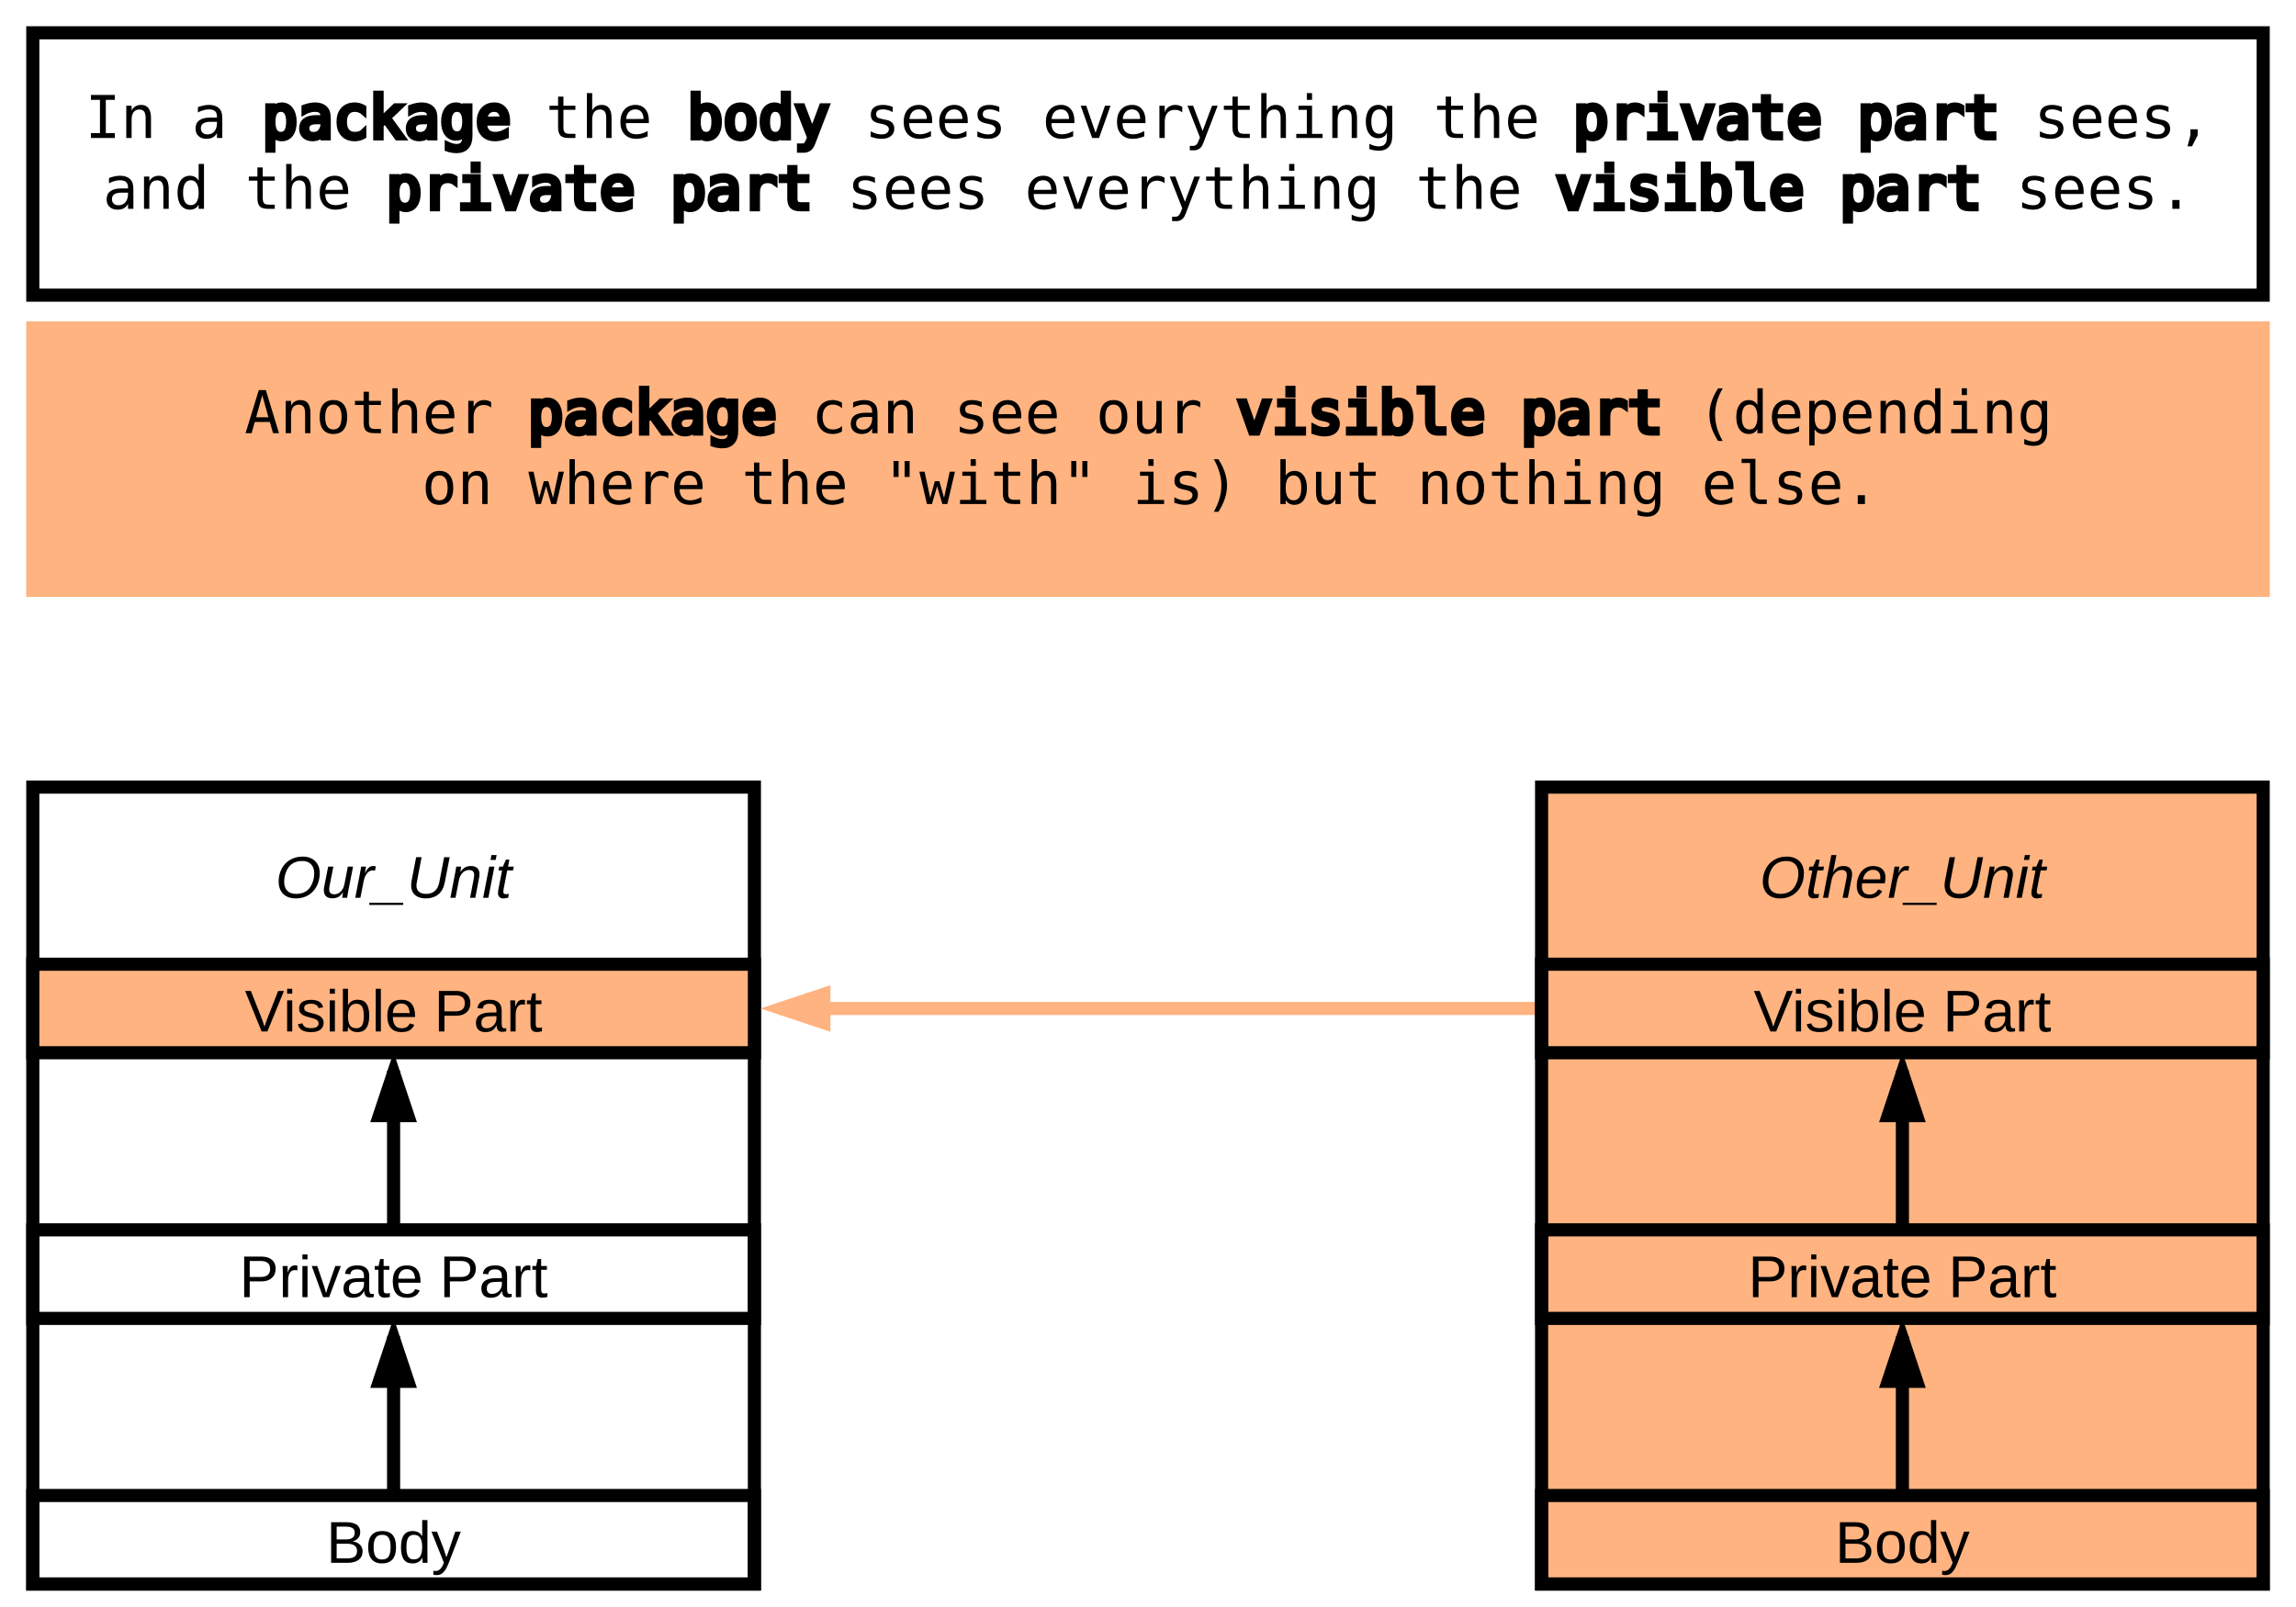
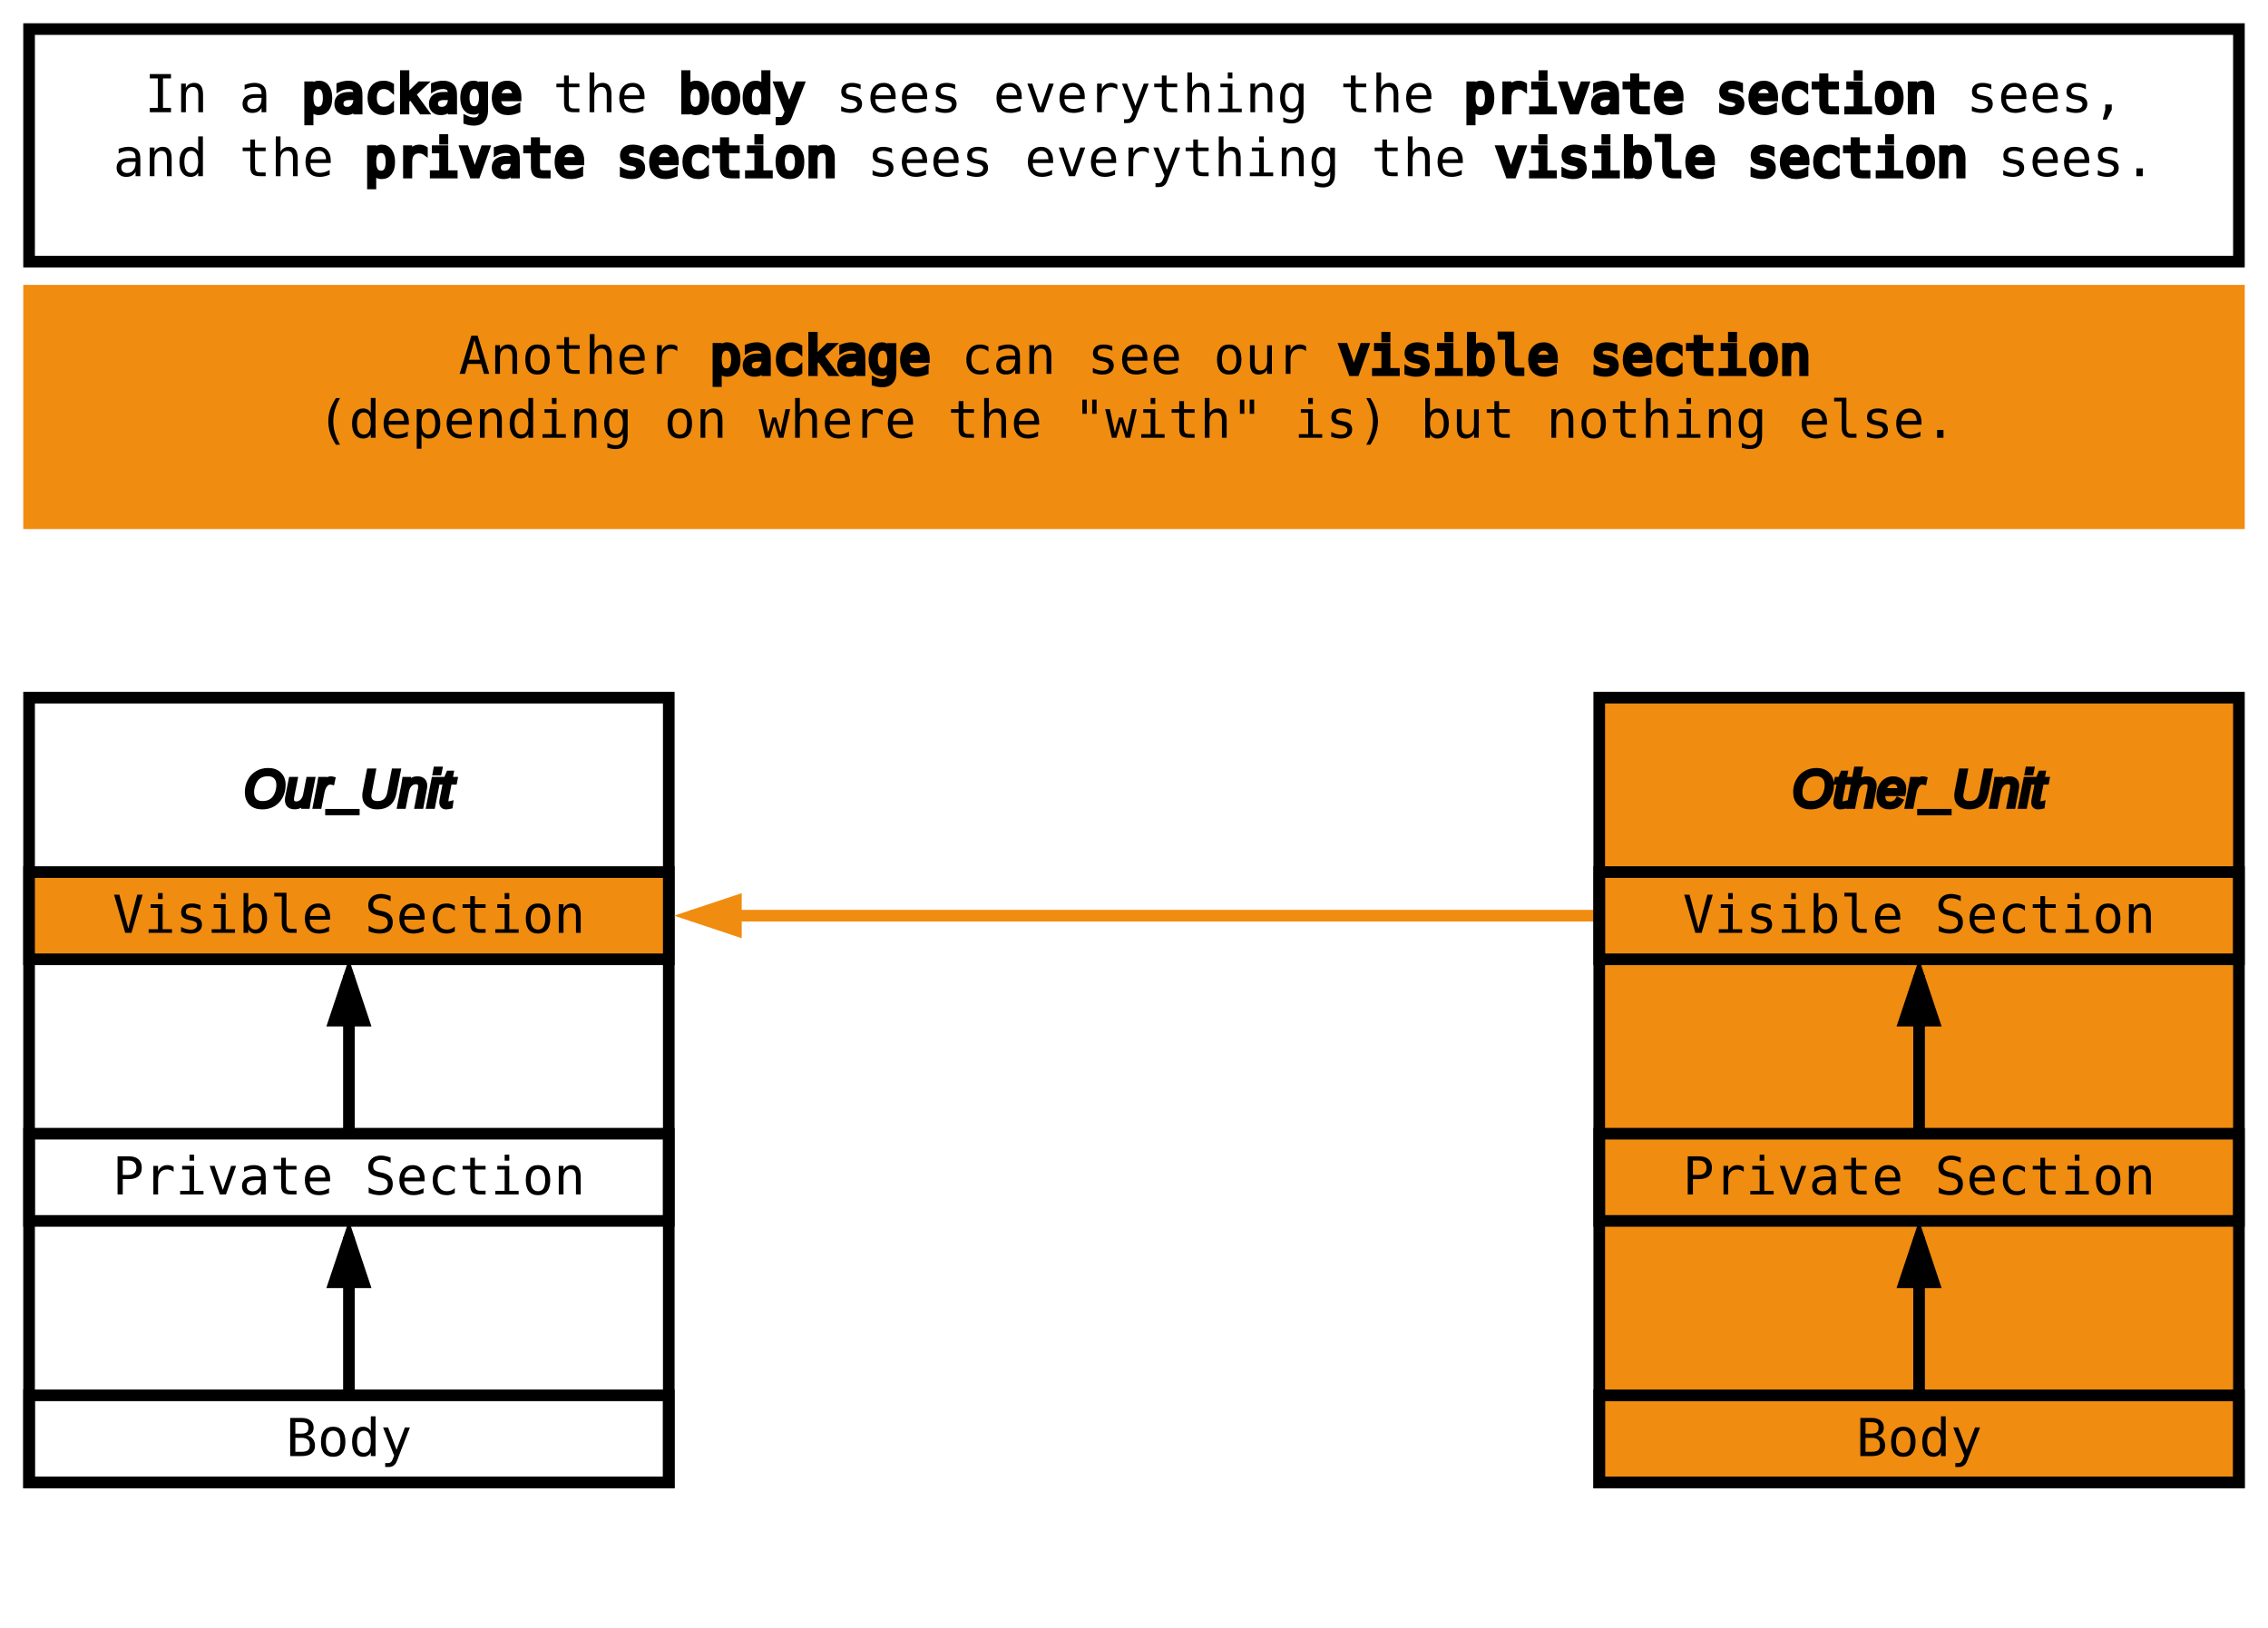
- <svg xmlns="http://www.w3.org/2000/svg" baseProfile="full" version="1.1" height="245" width="350">
-   <rect fill="none" stroke="#000000" stroke-width="2" height="40" width="340" x="5" y="5" />
-   <text xml:space="preserve" fill="#000000" stroke="none" text-align="left" font-size="9px" font-family="Monospace" font-weight="normal" x="12.974" y="21.04">
-     <tspan x="12.974" y="21.04" style="fill:#000000">In a</tspan>
-     <tspan x="39.978" y="21.04" style="fill:#000000;stroke:#000000;stroke-width:0.75">package</tspan>
-     <tspan x="83.185" y="21.04" style="fill:#000000">the</tspan>
-     <tspan x="104.789" y="21.04" style="fill:#000000;stroke:#000000;stroke-width:0.75">body</tspan>
-     <tspan x="131.793" y="21.04" style="fill:#000000">sees everything the</tspan>
-     <tspan x="239.811" y="21.04" style="fill:#000000;stroke:#000000;stroke-width:0.75">private part</tspan>
-     <tspan x="310.022" y="21.04" style="fill:#000000">sees,</tspan>
+ <svg xmlns="http://www.w3.org/2000/svg" baseProfile="full" version="1.1" height="280" width="390">
+   <rect fill="none" stroke="#000000" stroke-width="2" height="40" width="380" x="5" y="5" />
+   <text xml:space="preserve" fill="#000000" stroke="none" text-align="left" font-size="9px" font-family="Monospace" font-weight="normal" x="24.872" y="19.3">
+     <tspan x="24.872" y="19.3" style="fill:#000000">In a </tspan>
+     <tspan x="51.877" y="19.3" style="fill:#000000;stroke:#000000;stroke-width:0.75">package</tspan>
+     <tspan x="89.683" y="19.3" style="fill:#000000"> the </tspan>
+     <tspan x="116.687" y="19.3" style="fill:#000000;stroke:#000000;stroke-width:0.75">body</tspan>
+     <tspan x="138.291" y="19.3" style="fill:#000000"> sees everything the </tspan>
+     <tspan x="251.709" y="19.3" style="fill:#000000;stroke:#000000;stroke-width:0.75">private section</tspan>
+     <tspan x="332.722" y="19.3" style="fill:#000000"> sees,</tspan>
  </text>
-   <text xml:space="preserve" fill="#000000" stroke="none" text-align="left" font-size="9px" font-family="Monospace" font-weight="normal" x="15.674" y="31.84">
-     <tspan x="15.674" y="31.84" style="fill:#000000">and the</tspan>
-     <tspan x="58.881" y="31.84" style="fill:#000000;stroke:#000000;stroke-width:0.75">private part</tspan>
-     <tspan x="129.093" y="31.84" style="fill:#000000">sees everything the</tspan>
-     <tspan x="237.11" y="31.84" style="fill:#000000;stroke:#000000;stroke-width:0.75">visible part</tspan>
-     <tspan x="307.322" y="31.84" style="fill:#000000">sees.</tspan>
+   <text xml:space="preserve" fill="#000000" stroke="none" text-align="left" font-size="9px" font-family="Monospace" font-weight="normal" x="19.471" y="30.3">
+     <tspan x="19.471" y="30.3" style="fill:#000000">and the </tspan>
+     <tspan x="62.678" y="30.3" style="fill:#000000;stroke:#000000;stroke-width:0.75">private section</tspan>
+     <tspan x="143.692" y="30.3" style="fill:#000000"> sees everything the </tspan>
+     <tspan x="257.11" y="30.3" style="fill:#000000;stroke:#000000;stroke-width:0.75">visible section</tspan>
+     <tspan x="338.123" y="30.3" style="fill:#000000"> sees.</tspan>
  </text>
-   <rect fill="#ffb380" stroke="#ffb380" stroke-width="2" height="40" width="340" x="5" y="50" />
-   <text xml:space="preserve" fill="#000000" stroke="none" text-align="left" font-size="9px" font-family="Monospace" font-weight="normal" x="37.278" y="66.04">
-     <tspan x="37.278" y="66.04" style="fill:#000000">Another</tspan>
-     <tspan x="80.485" y="66.04" style="fill:#000000;stroke:#000000;stroke-width:0.75">package</tspan>
-     <tspan x="123.692" y="66.04" style="fill:#000000">can see our</tspan>
-     <tspan x="188.502" y="66.04" style="fill:#000000;stroke:#000000;stroke-width:0.75">visible part</tspan>
-     <tspan x="258.714" y="66.04" style="fill:#000000">(depending</tspan>
+   <rect fill="#f08c10" stroke="#f08c10" stroke-width="2" height="40" width="380" x="5" y="50" />
+   <text xml:space="preserve" fill="#000000" stroke="none" text-align="left" font-size="9px" font-family="Monospace" font-weight="normal" x="78.881" y="64.3">
+     <tspan x="78.881" y="64.3" style="fill:#000000">Another </tspan>
+     <tspan x="122.088" y="64.3" style="fill:#000000;stroke:#000000;stroke-width:0.75">package</tspan>
+     <tspan x="159.894" y="64.3" style="fill:#000000"> can see our </tspan>
+     <tspan x="230.106" y="64.3" style="fill:#000000;stroke:#000000;stroke-width:0.75">visible section</tspan>
  </text>
-   <text xml:space="preserve" fill="#000000" stroke="none" text-align="left" font-size="9px" font-family="Monospace" font-weight="normal" x="64.282" y="76.84">
-     <tspan x="64.282" y="76.84" style="fill:#000000">on where the "with" is) but nothing else.</tspan>
+   <text xml:space="preserve" fill="#000000" stroke="none" text-align="left" font-size="9px" font-family="Monospace" font-weight="normal" x="54.577" y="75.3">
+     <tspan x="54.577" y="75.3" style="fill:#000000">(depending on where the "with" is) but nothing else.</tspan>
  </text>
-   <rect fill="none" stroke="#000000" stroke-width="2" height="121.5" width="110" x="5" y="120" />
-   <text xml:space="preserve" fill="#000000" stroke="none" text-align="center" font-size="9px" font-family="arial" font-weight="normal" font-style="italic" text-anchor="middle" x="60.0" y="136.875">Our_Unit</text>
-   <rect fill="#ffb380" stroke="#000000" stroke-width="2" height="13.5" width="110" x="5" y="147.0" />
-   <text xml:space="preserve" fill="#000000" stroke="none" text-align="left" font-size="9px" font-family="Arial" font-weight="normal" text-anchor="middle" x="60.0" y="157.26">Visible Part</text>
-   <polygon fill="#000000" stroke="#000000" stroke-width="1" transform="rotate(45, 60.0, 162.0)" points="60.0,162.0 64.05,170.1 68.1,166.05 " />
-   <line fill="none" stroke="#000000" stroke-width="2" x1="60.0" y1="163.25" x2="60.0" y2="188.25" />
-   <rect fill="none" stroke="#000000" stroke-width="2" height="13.5" width="110" x="5" y="187.5" />
-   <text xml:space="preserve" fill="#000000" stroke="none" text-align="left" font-size="9px" font-family="Arial" font-weight="normal" text-anchor="middle" x="60.0" y="197.76">Private Part</text>
-   <polygon fill="#000000" stroke="#000000" stroke-width="1" transform="rotate(45, 60.0, 202.5)" points="60.0,202.5 64.05,210.6 68.1,206.55 " />
-   <line fill="none" stroke="#000000" stroke-width="2" x1="60.0" y1="203.75" x2="60.0" y2="228.75" />
-   <rect fill="none" stroke="#000000" stroke-width="2" height="13.5" width="110" x="5" y="228.0" />
-   <text xml:space="preserve" fill="#000000" stroke="none" text-align="left" font-size="9px" font-family="Arial" font-weight="normal" text-anchor="middle" x="60.0" y="238.26">Body</text>
-   <line fill="none" stroke="#ffb380" stroke-width="2" x1="118.75" y1="153.75" x2="235" y2="153.75" />
-   <polygon fill="#ffb380" stroke="#ffb380" stroke-width="1" transform="rotate(-45, 117.5, 153.75)" points="117.5,153.75 121.55,161.85 125.6,157.8 " />
-   <rect fill="#ffb380" stroke="#000000" stroke-width="2" height="121.5" width="110" x="235" y="120" />
-   <text xml:space="preserve" fill="#000000" stroke="none" text-align="center" font-size="9px" font-family="arial" font-weight="normal" font-style="italic" text-anchor="middle" x="290.0" y="136.875">Other_Unit</text>
-   <rect fill="none" stroke="#000000" stroke-width="2" height="13.5" width="110" x="235" y="147.0" />
-   <text xml:space="preserve" fill="#000000" stroke="none" text-align="left" font-size="9px" font-family="Arial" font-weight="normal" text-anchor="middle" x="290.0" y="157.26">Visible Part</text>
-   <polygon fill="#000000" stroke="#000000" stroke-width="1" transform="rotate(45, 290.0, 162.0)" points="290.0,162.0 294.05,170.1 298.1,166.05 " />
-   <line fill="none" stroke="#000000" stroke-width="2" x1="290.0" y1="163.25" x2="290.0" y2="188.25" />
-   <rect fill="none" stroke="#000000" stroke-width="2" height="13.5" width="110" x="235" y="187.5" />
-   <text xml:space="preserve" fill="#000000" stroke="none" text-align="left" font-size="9px" font-family="Arial" font-weight="normal" text-anchor="middle" x="290.0" y="197.76">Private Part</text>
-   <polygon fill="#000000" stroke="#000000" stroke-width="1" transform="rotate(45, 290.0, 202.5)" points="290.0,202.5 294.05,210.6 298.1,206.55 " />
-   <line fill="none" stroke="#000000" stroke-width="2" x1="290.0" y1="203.75" x2="290.0" y2="228.75" />
-   <rect fill="none" stroke="#000000" stroke-width="2" height="13.5" width="110" x="235" y="228.0" />
-   <text xml:space="preserve" fill="#000000" stroke="none" text-align="left" font-size="9px" font-family="Arial" font-weight="normal" text-anchor="middle" x="290.0" y="238.26">Body</text>
+   <rect fill="none" stroke="#000000" stroke-width="2" height="135" width="110" x="5" y="120" />
+   <text xml:space="preserve" fill="#000000" stroke="#000000" stroke-width="0.75" text-align="center" font-size="9px" font-family="arial" font-weight="normal" font-style="italic" text-anchor="middle" x="60.0" y="138.75">Our_Unit</text>
+   <rect fill="#f08c10" stroke="#000000" stroke-width="2" height="15" width="110" x="5" y="150" />
+   <text xml:space="preserve" fill="#000000" stroke="none" text-align="left" font-size="9px" font-family="Monospace" font-weight="normal" text-anchor="middle" x="60.0" y="160.45">Visible Section</text>
+   <polygon fill="#000000" stroke="#000000" stroke-width="1" transform="rotate(45, 60.0, 166.5)" points="60.0,166.5 64.5,175.5 69.0,171.0 " />
+   <line fill="none" stroke="#000000" stroke-width="2" x1="60.0" y1="167.75" x2="60.0" y2="195.75" />
+   <rect fill="none" stroke="#000000" stroke-width="2" height="15" width="110" x="5" y="195" />
+   <text xml:space="preserve" fill="#000000" stroke="none" text-align="left" font-size="9px" font-family="Monospace" font-weight="normal" text-anchor="middle" x="60.0" y="205.45">Private Section</text>
+   <polygon fill="#000000" stroke="#000000" stroke-width="1" transform="rotate(45, 60.0, 211.5)" points="60.0,211.5 64.5,220.5 69.0,216.0 " />
+   <line fill="none" stroke="#000000" stroke-width="2" x1="60.0" y1="212.75" x2="60.0" y2="240.75" />
+   <rect fill="none" stroke="#000000" stroke-width="2" height="15" width="110" x="5" y="240" />
+   <text xml:space="preserve" fill="#000000" stroke="none" text-align="left" font-size="9px" font-family="Monospace" font-weight="normal" text-anchor="middle" x="60.0" y="250.45">Body</text>
+   <line fill="none" stroke="#f08c10" stroke-width="2" x1="118.75" y1="157.5" x2="275" y2="157.5" />
+   <polygon fill="#f08c10" stroke="#f08c10" stroke-width="1" transform="rotate(-45, 117.5, 157.5)" points="117.5,157.5 122.0,166.5 126.5,162.0 " />
+   <rect fill="#f08c10" stroke="#000000" stroke-width="2" height="135" width="110" x="275" y="120" />
+   <text xml:space="preserve" fill="#000000" stroke="#000000" stroke-width="0.75" text-align="center" font-size="9px" font-family="arial" font-weight="normal" font-style="italic" text-anchor="middle" x="330.0" y="138.75">Other_Unit</text>
+   <rect fill="none" stroke="#000000" stroke-width="2" height="15" width="110" x="275" y="150" />
+   <text xml:space="preserve" fill="#000000" stroke="none" text-align="left" font-size="9px" font-family="Monospace" font-weight="normal" text-anchor="middle" x="330.0" y="160.45">Visible Section</text>
+   <polygon fill="#000000" stroke="#000000" stroke-width="1" transform="rotate(45, 330.0, 166.5)" points="330.0,166.5 334.5,175.5 339.0,171.0 " />
+   <line fill="none" stroke="#000000" stroke-width="2" x1="330.0" y1="167.75" x2="330.0" y2="195.75" />
+   <rect fill="none" stroke="#000000" stroke-width="2" height="15" width="110" x="275" y="195" />
+   <text xml:space="preserve" fill="#000000" stroke="none" text-align="left" font-size="9px" font-family="Monospace" font-weight="normal" text-anchor="middle" x="330.0" y="205.45">Private Section</text>
+   <polygon fill="#000000" stroke="#000000" stroke-width="1" transform="rotate(45, 330.0, 211.5)" points="330.0,211.5 334.5,220.5 339.0,216.0 " />
+   <line fill="none" stroke="#000000" stroke-width="2" x1="330.0" y1="212.75" x2="330.0" y2="240.75" />
+   <rect fill="none" stroke="#000000" stroke-width="2" height="15" width="110" x="275" y="240" />
+   <text xml:space="preserve" fill="#000000" stroke="none" text-align="left" font-size="9px" font-family="Monospace" font-weight="normal" text-anchor="middle" x="330.0" y="250.45">Body</text>
</svg>
